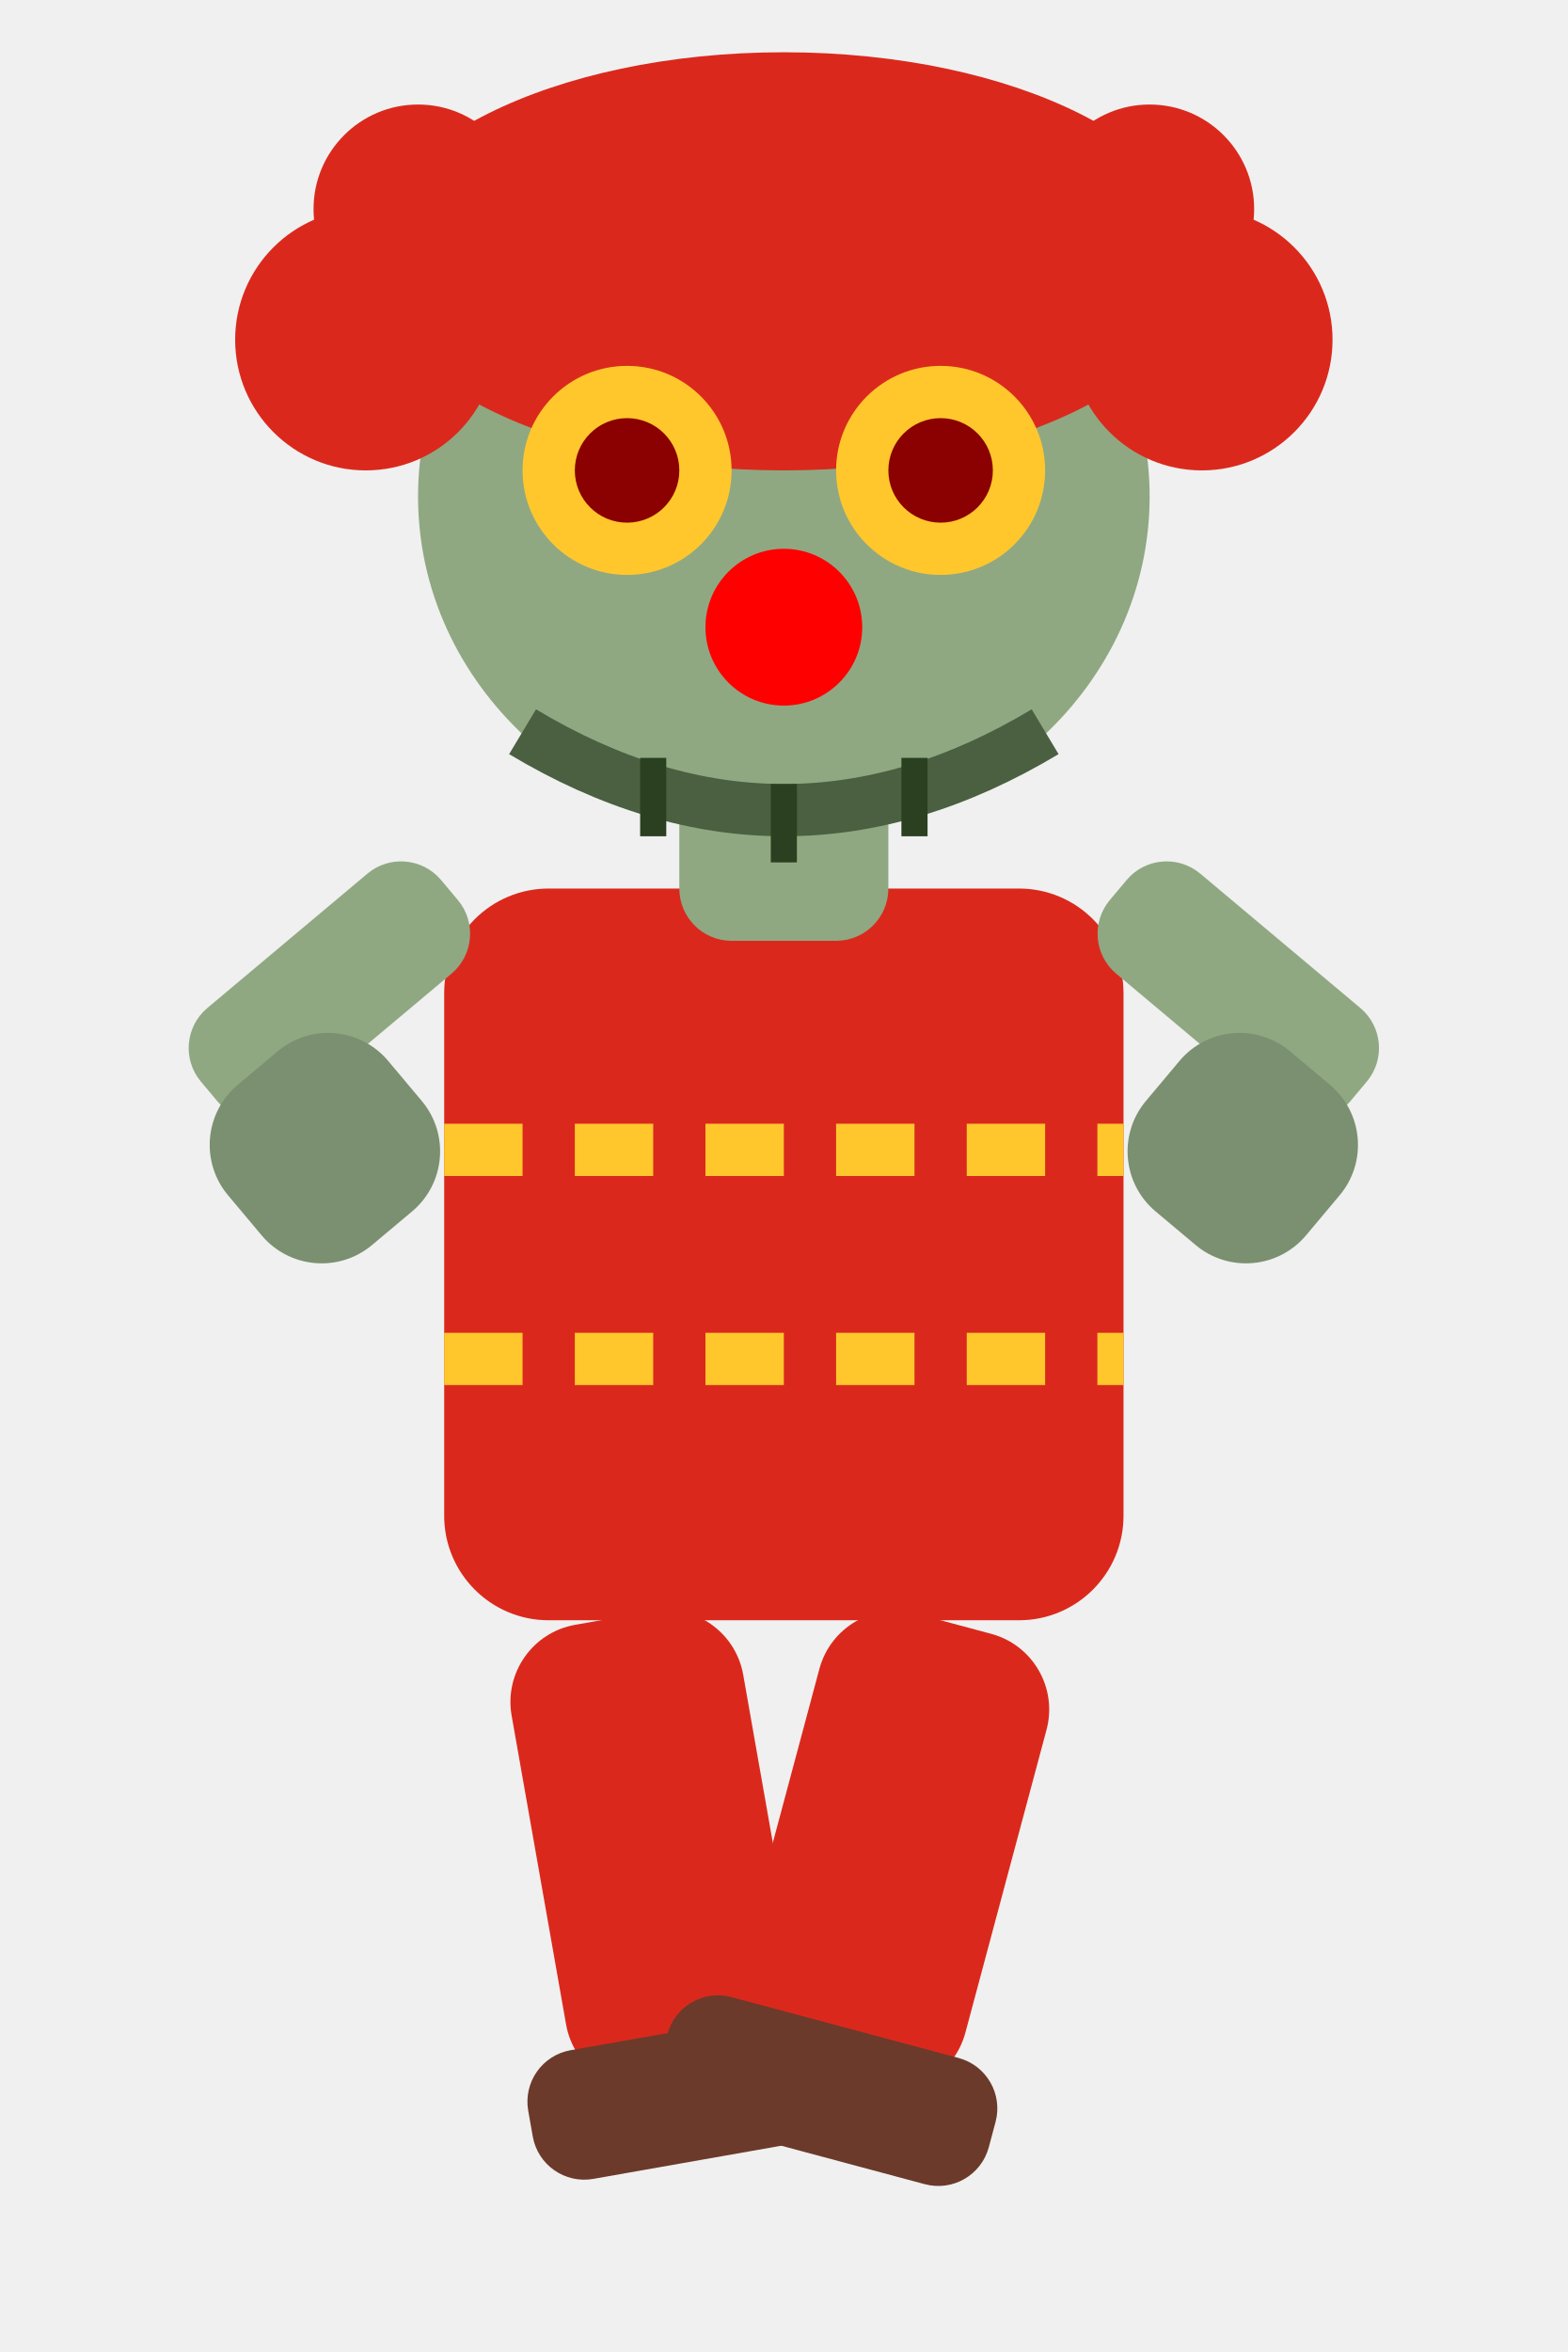
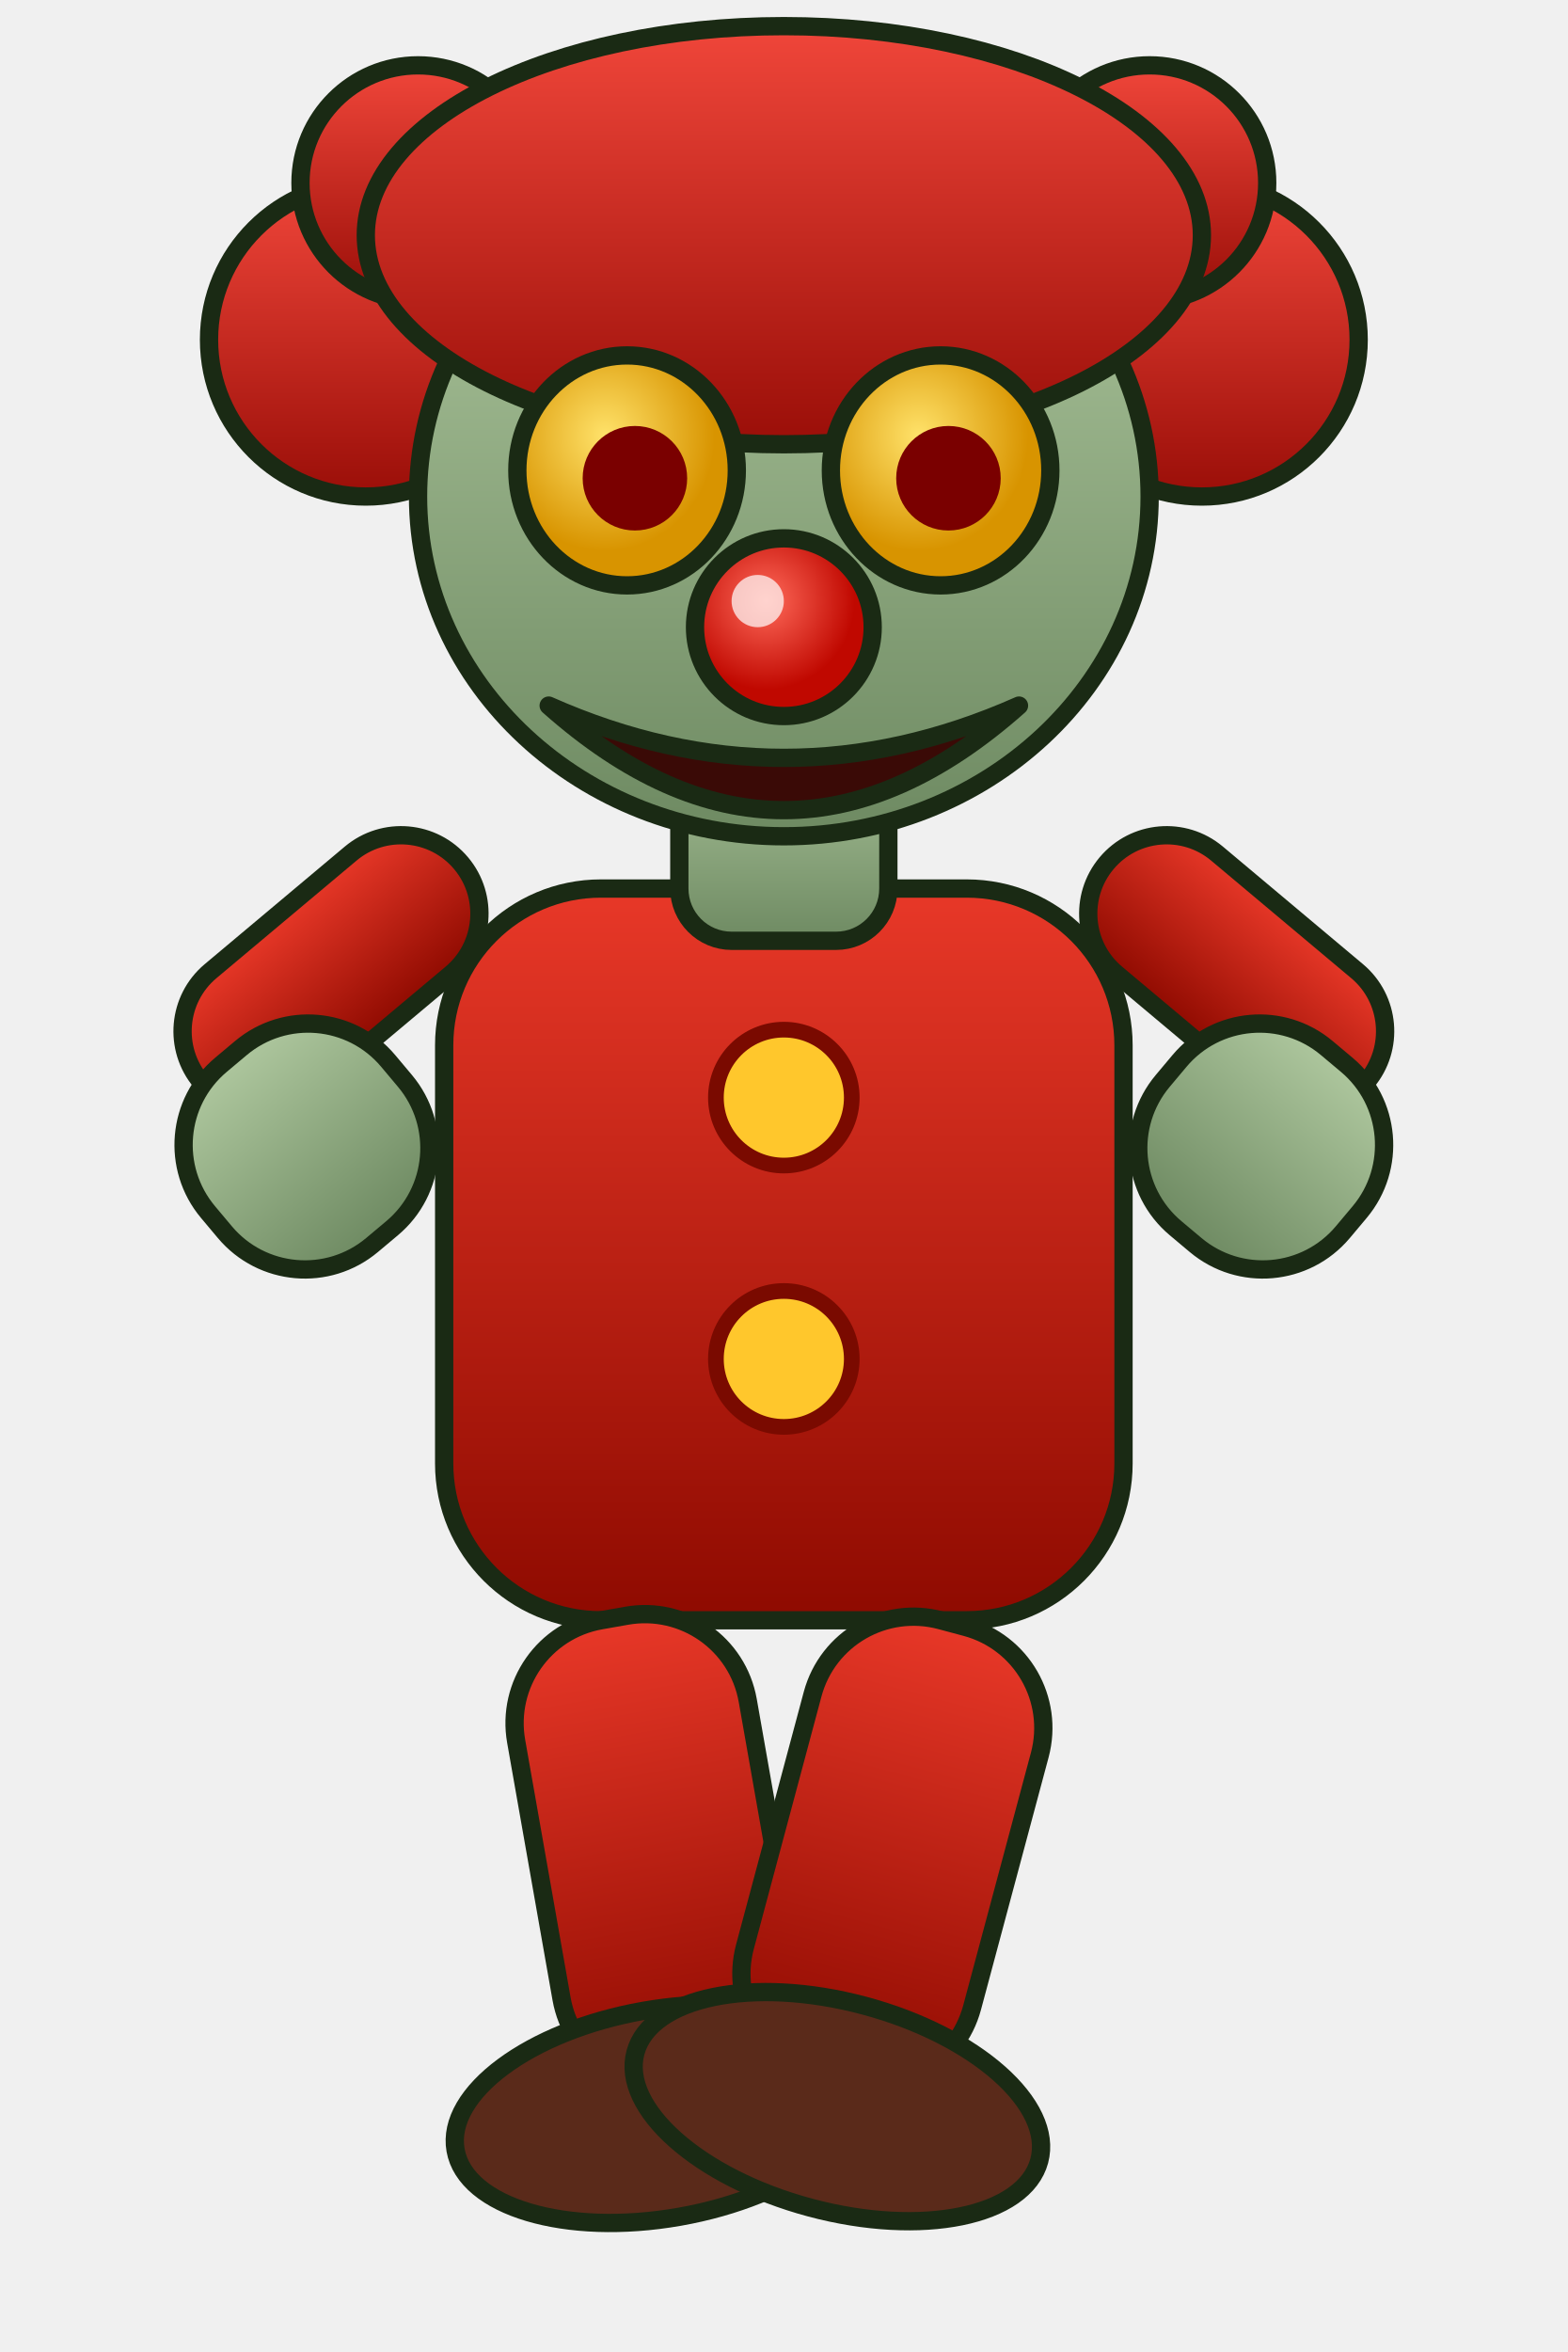
<svg xmlns="http://www.w3.org/2000/svg" width="60" height="90" viewBox="0 0 60 90">
-   <rect x="17" y="34" width="26" height="28" rx="4" fill="#DA291C" />
-   <line x1="17" y1="44" x2="43" y2="44" stroke="#FFC72C" stroke-width="2" stroke-dasharray="3,2" />
-   <line x1="17" y1="52" x2="43" y2="52" stroke="#FFC72C" stroke-width="2" stroke-dasharray="3,2" />
-   <rect x="26" y="28" width="8" height="8" rx="2" fill="#8FA882" />
-   <ellipse cx="30" cy="19" rx="14" ry="13" fill="#8FA882" />
-   <ellipse cx="30" cy="10" rx="16" ry="8" fill="#DA291C" />
-   <circle cx="14" cy="13" r="5" fill="#DA291C" />
-   <circle cx="46" cy="13" r="5" fill="#DA291C" />
-   <circle cx="16" cy="8" r="4" fill="#DA291C" />
-   <circle cx="44" cy="8" r="4" fill="#DA291C" />
-   <ellipse cx="24" cy="18" rx="4" ry="4" fill="#FFC72C" />
-   <ellipse cx="36" cy="18" rx="4" ry="4" fill="#FFC72C" />
-   <circle cx="24" cy="18" r="2" fill="#8B0000" />
-   <circle cx="36" cy="18" r="2" fill="#8B0000" />
-   <circle cx="30" cy="24" r="3" fill="#FF0000" />
-   <path d="M20 28 Q30 34 40 28" stroke="#4A6040" stroke-width="2" fill="none" />
-   <line x1="25" y1="29" x2="25" y2="32" stroke="#2A4020" stroke-width="1" />
-   <line x1="30" y1="30" x2="30" y2="33" stroke="#2A4020" stroke-width="1" />
-   <line x1="35" y1="29" x2="35" y2="32" stroke="#2A4020" stroke-width="1" />
-   <g transform="rotate(-40,11,36)">
-     <rect x="5" y="36" width="12" height="5" rx="2" fill="#8FA882" />
-     <rect x="3" y="39" width="8" height="8" rx="3" fill="#7A9070" />
-   </g>
-   <g transform="rotate(40,49,36)">
-     <rect x="43" y="36" width="12" height="5" rx="2" fill="#8FA882" />
-     <rect x="49" y="39" width="8" height="8" rx="3" fill="#7A9070" />
-   </g>
-   <g transform="rotate(-10,23,62)">
-     <rect x="19" y="62" width="9" height="18" rx="3" fill="#DA291C" />
-     <rect x="17" y="78" width="13" height="5" rx="2" fill="#6B3A2A" />
-   </g>
-   <g transform="rotate(15,36,62)">
-     <rect x="32" y="62" width="9" height="18" rx="3" fill="#DA291C" />
-     <rect x="30" y="78" width="13" height="5" rx="2" fill="#6B3A2A" />
+   <defs>
+     <linearGradient id="cskin" x1="0" y1="0" x2="0" y2="1">
+       <stop offset="0" stop-color="#AEC79E" />
+       <stop offset="1" stop-color="#6E8A62" />
+     </linearGradient>
+     <linearGradient id="chair" x1="0" y1="0" x2="0" y2="1">
+       <stop offset="0" stop-color="#F0463A" />
+       <stop offset="1" stop-color="#9A0E08" />
+     </linearGradient>
+     <linearGradient id="csuit" x1="0" y1="0" x2="0" y2="1">
+       <stop offset="0" stop-color="#E83828" />
+       <stop offset="1" stop-color="#8E0A00" />
+     </linearGradient>
+     <radialGradient id="ceye" cx="0.4" cy="0.35">
+       <stop offset="0" stop-color="#FFE26A" />
+       <stop offset="1" stop-color="#D89400" />
+     </radialGradient>
+     <radialGradient id="cnose" cx="0.4" cy="0.35">
+       <stop offset="0" stop-color="#FF6A5A" />
+       <stop offset="1" stop-color="#C00800" />
+     </radialGradient>
+   </defs>
+   <g stroke="#1A2A14" stroke-width="0.7" stroke-linejoin="round">
+     <rect x="17" y="34" width="26" height="28" rx="6" fill="url(#csuit)" />
+     <circle cx="30" cy="42" r="2.6" fill="#FFC72C" stroke="#7A0A00" stroke-width="0.6" />
+     <circle cx="30" cy="52" r="2.6" fill="#FFC72C" stroke="#7A0A00" stroke-width="0.6" />
+     <rect x="26" y="28" width="8" height="8" rx="2" fill="url(#cskin)" />
+     <circle cx="14" cy="13" r="6" fill="url(#chair)" />
+     <circle cx="46" cy="13" r="6" fill="url(#chair)" />
+     <circle cx="16" cy="7" r="4.5" fill="url(#chair)" />
+     <circle cx="44" cy="7" r="4.5" fill="url(#chair)" />
+     <ellipse cx="30" cy="19" rx="14" ry="13" fill="url(#cskin)" />
+     <ellipse cx="30" cy="9" rx="16" ry="8" fill="url(#chair)" />
+     <ellipse cx="24" cy="18" rx="4.2" ry="4.4" fill="url(#ceye)" />
+     <ellipse cx="36" cy="18" rx="4.2" ry="4.4" fill="url(#ceye)" />
+     <circle cx="24.3" cy="18.3" r="2" fill="#7A0000" stroke="none" />
+     <circle cx="36.3" cy="18.3" r="2" fill="#7A0000" stroke="none" />
+     <circle cx="30" cy="24" r="3.4" fill="url(#cnose)" />
+     <circle cx="29" cy="23" r="1" fill="#fff" opacity="0.7" stroke="none" />
+     <path d="M21 27 Q30 35 39 27 Q30 31 21 27 Z" fill="#3A0A06" />
+     <g transform="rotate(-40,11,36)">
+       <rect x="5" y="35" width="13" height="6" rx="3" fill="url(#csuit)" />
+       <rect x="2" y="38" width="9" height="9" rx="4" fill="url(#cskin)" />
+     </g>
+     <g transform="rotate(40,49,36)">
+       <rect x="42" y="35" width="13" height="6" rx="3" fill="url(#csuit)" />
+       <rect x="49" y="38" width="9" height="9" rx="4" fill="url(#cskin)" />
+     </g>
+     <g transform="rotate(-10,23,62)">
+       <rect x="19" y="62" width="9" height="18" rx="4" fill="url(#csuit)" />
+       <ellipse cx="22" cy="81" rx="8" ry="4" fill="#5A2A1A" />
+     </g>
+     <g transform="rotate(15,36,62)">
+       <rect x="32" y="62" width="9" height="18" rx="4" fill="url(#csuit)" />
+       <ellipse cx="37" cy="81" rx="8" ry="4" fill="#5A2A1A" />
+     </g>
  </g>
</svg>
